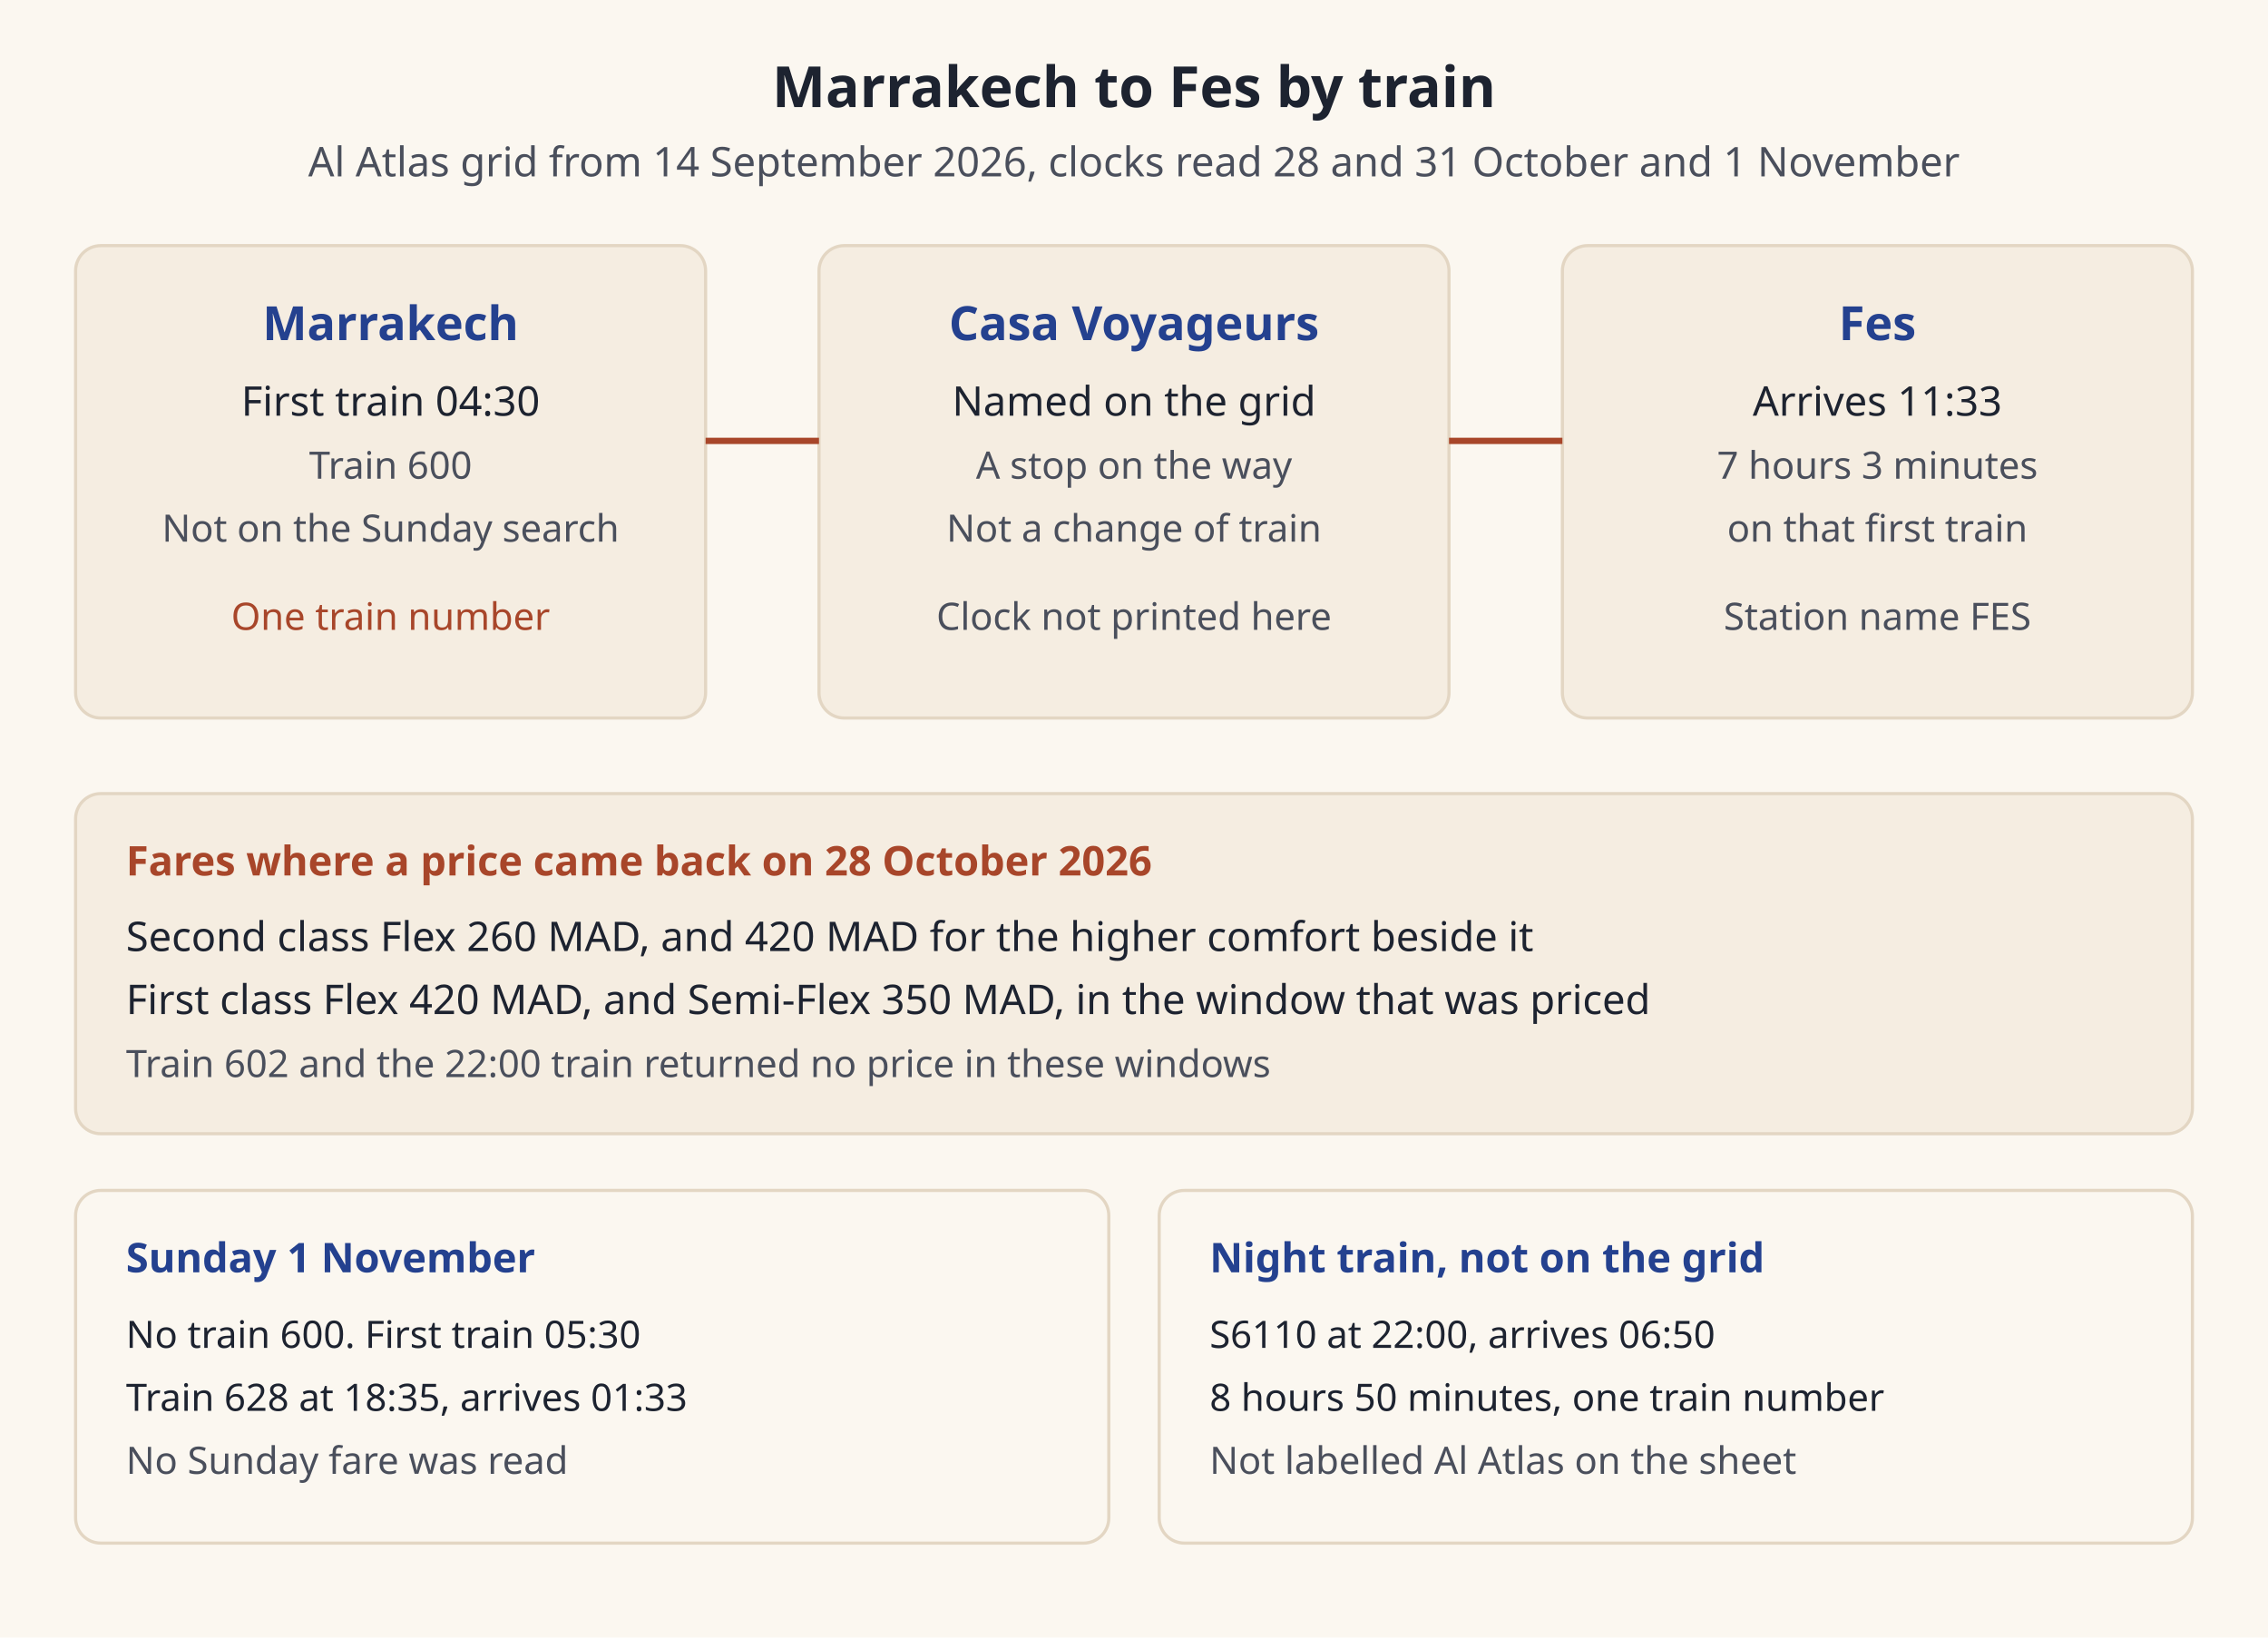
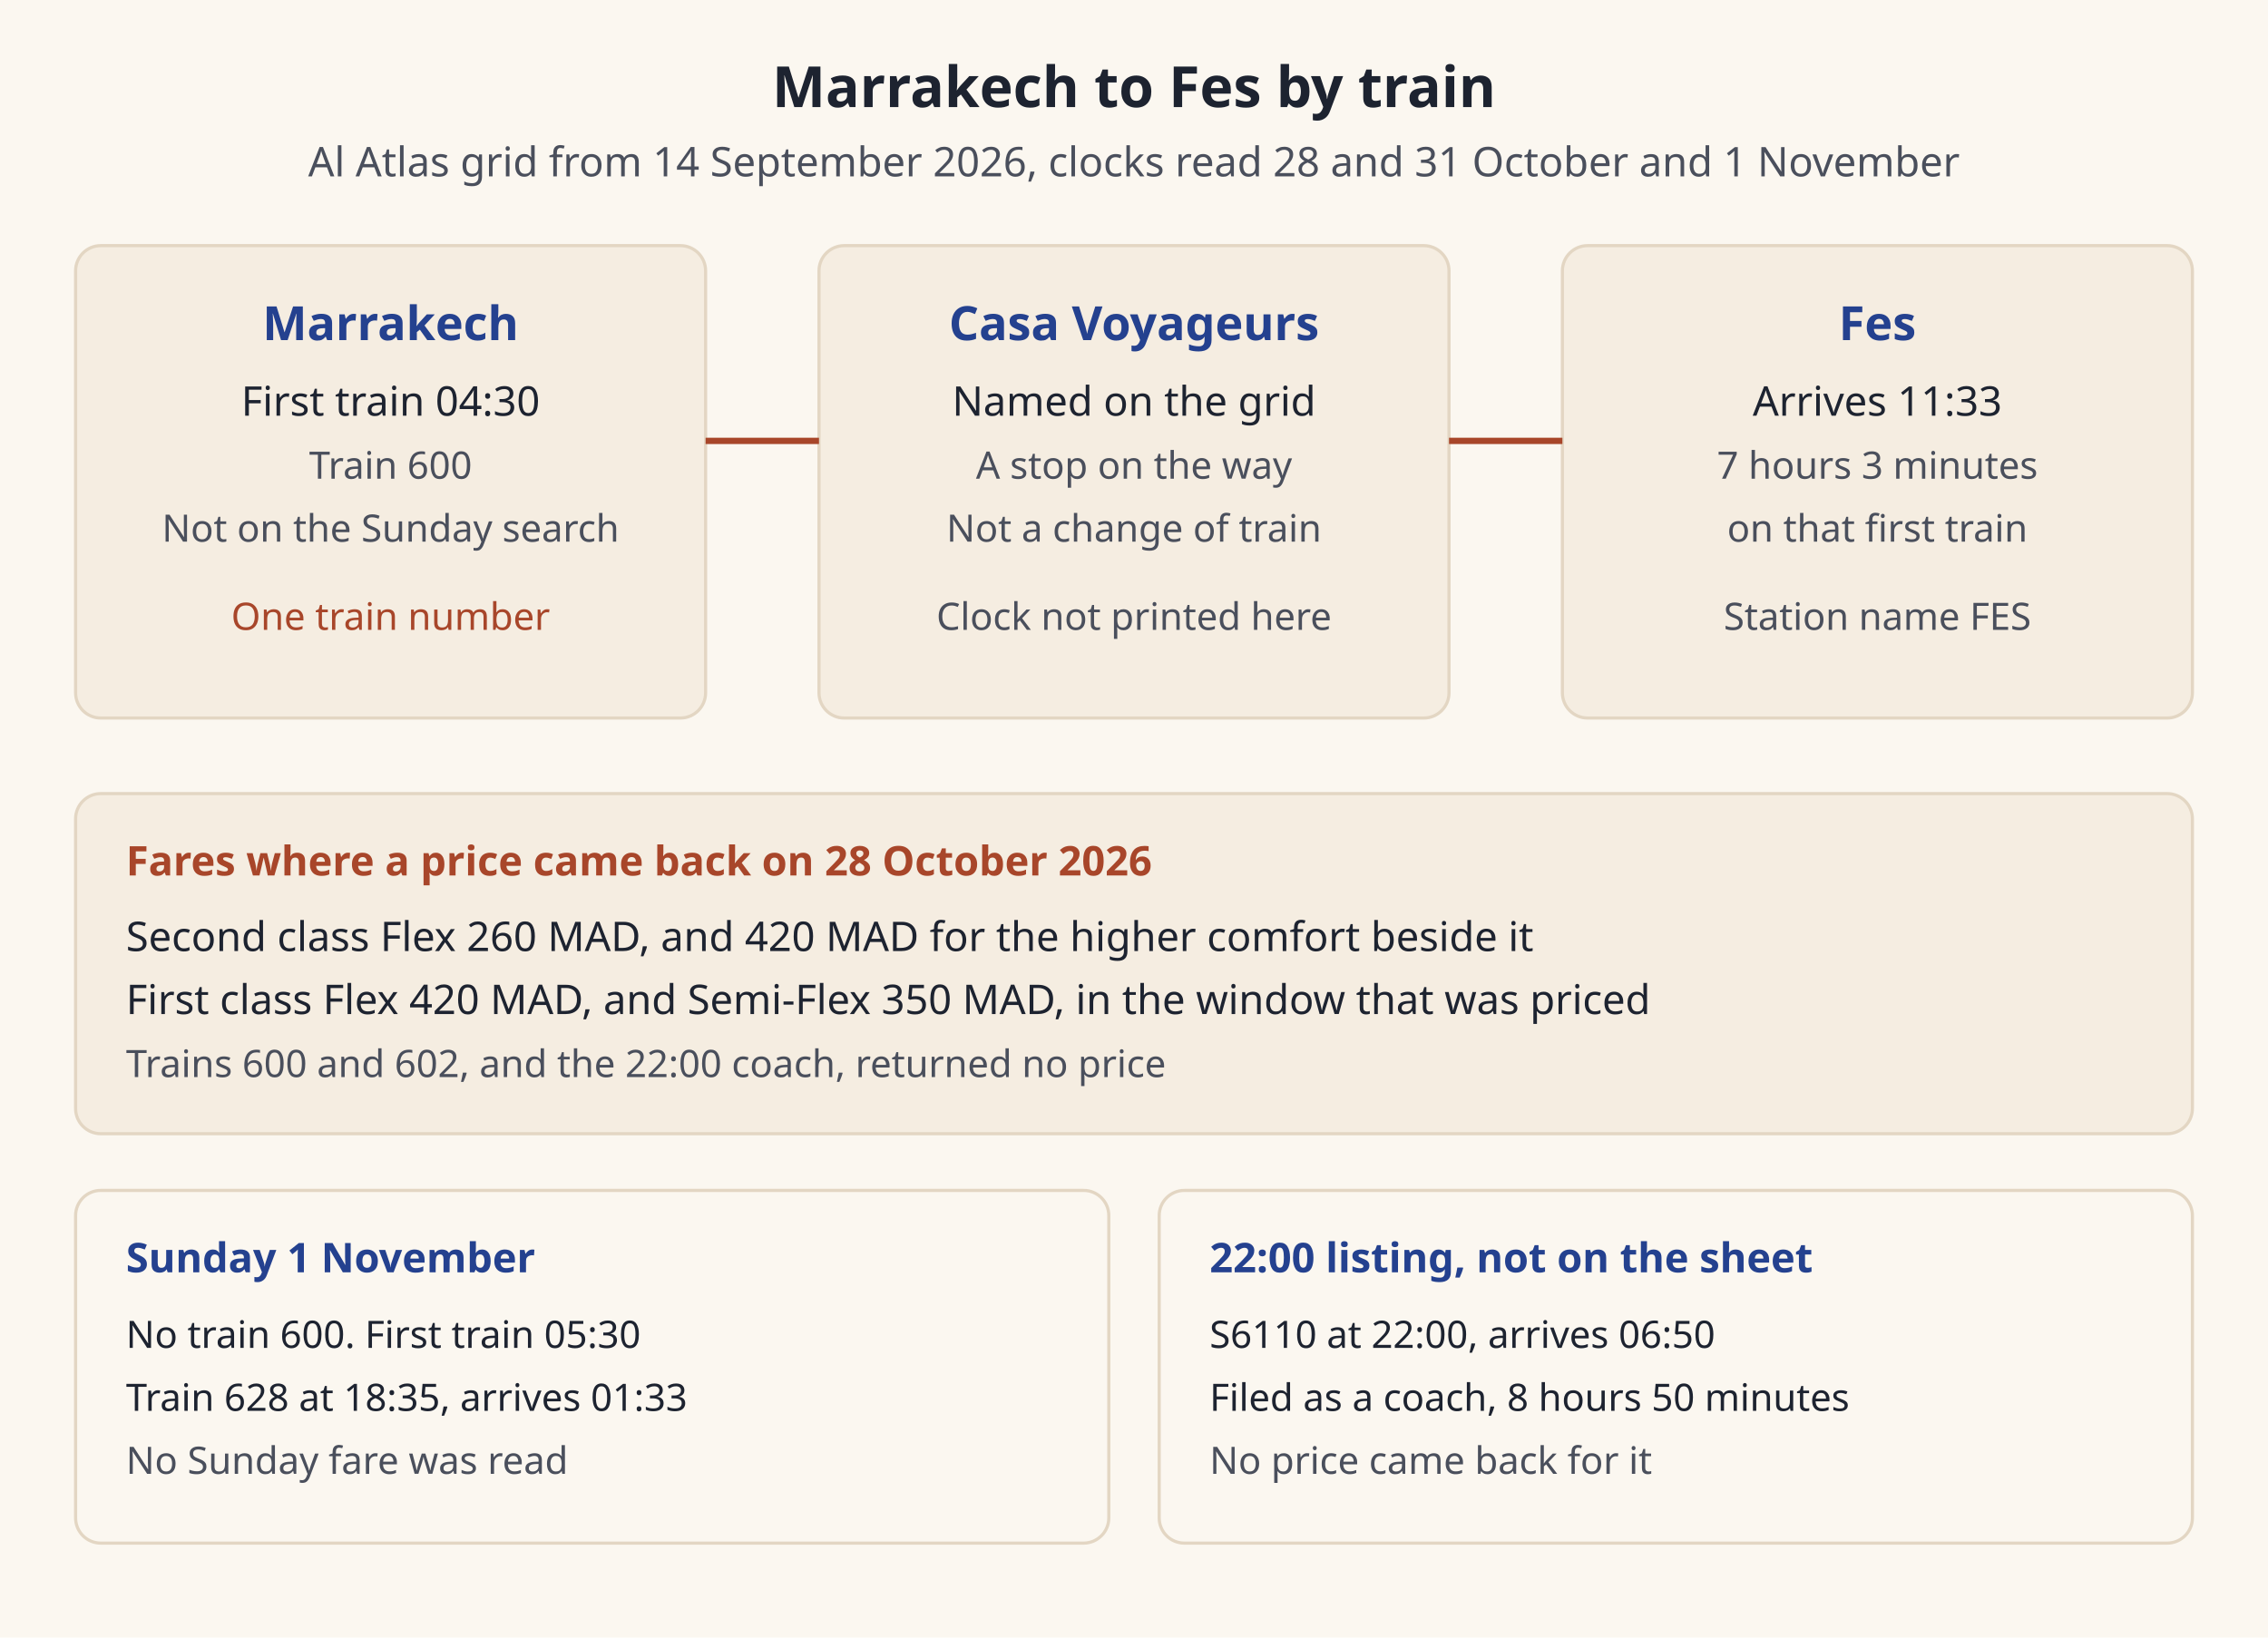
<svg viewBox="0 0 720 520">
  <rect width="720" height="520" fill="#FBF7F0" />
  <text x="360" y="34" text-anchor="middle" font-family="sans-serif" font-size="18" font-weight="600" fill="#1D2330">Marrakech to Fes by train</text>
  <text x="360" y="56" text-anchor="middle" font-family="sans-serif" font-size="13" fill="#4A4F5C">Al Atlas grid from 14 September 2026, clocks read 28 and 31 October and 1 November</text>
  <rect x="24" y="78" width="200" height="150" rx="8" fill="#F5EDE1" stroke="#E3D6C3" />
  <text x="124" y="108" text-anchor="middle" font-family="sans-serif" font-size="15" font-weight="600" fill="#24418F">Marrakech</text>
  <text x="124" y="132" text-anchor="middle" font-family="sans-serif" font-size="13" fill="#1D2330">First train 04:30</text>
  <text x="124" y="152" text-anchor="middle" font-family="sans-serif" font-size="12" fill="#4A4F5C">Train 600</text>
  <text x="124" y="172" text-anchor="middle" font-family="sans-serif" font-size="12" fill="#4A4F5C">Not on the Sunday search</text>
  <text x="124" y="200" text-anchor="middle" font-family="sans-serif" font-size="12" fill="#A8462A">One train number</text>
  <rect x="260" y="78" width="200" height="150" rx="8" fill="#F5EDE1" stroke="#E3D6C3" />
  <text x="360" y="108" text-anchor="middle" font-family="sans-serif" font-size="15" font-weight="600" fill="#24418F">Casa Voyageurs</text>
  <text x="360" y="132" text-anchor="middle" font-family="sans-serif" font-size="13" fill="#1D2330">Named on the grid</text>
  <text x="360" y="152" text-anchor="middle" font-family="sans-serif" font-size="12" fill="#4A4F5C">A stop on the way</text>
  <text x="360" y="172" text-anchor="middle" font-family="sans-serif" font-size="12" fill="#4A4F5C">Not a change of train</text>
  <text x="360" y="200" text-anchor="middle" font-family="sans-serif" font-size="12" fill="#4A4F5C">Clock not printed here</text>
  <rect x="496" y="78" width="200" height="150" rx="8" fill="#F5EDE1" stroke="#E3D6C3" />
  <text x="596" y="108" text-anchor="middle" font-family="sans-serif" font-size="15" font-weight="600" fill="#24418F">Fes</text>
  <text x="596" y="132" text-anchor="middle" font-family="sans-serif" font-size="13" fill="#1D2330">Arrives 11:33</text>
  <text x="596" y="152" text-anchor="middle" font-family="sans-serif" font-size="12" fill="#4A4F5C">7 hours 3 minutes</text>
  <text x="596" y="172" text-anchor="middle" font-family="sans-serif" font-size="12" fill="#4A4F5C">on that first train</text>
  <text x="596" y="200" text-anchor="middle" font-family="sans-serif" font-size="12" fill="#4A4F5C">Station name FES</text>
  <line x1="224" y1="140" x2="260" y2="140" stroke="#A8462A" stroke-width="2" />
  <line x1="460" y1="140" x2="496" y2="140" stroke="#A8462A" stroke-width="2" />
  <rect x="24" y="252" width="672" height="108" rx="8" fill="#F5EDE1" stroke="#E3D6C3" />
  <text x="40" y="278" font-family="sans-serif" font-size="13" font-weight="600" fill="#A8462A">Fares where a price came back on 28 October 2026</text>
  <text x="40" y="302" font-family="sans-serif" font-size="13" fill="#1D2330">Second class Flex 260 MAD, and 420 MAD for the higher comfort beside it</text>
  <text x="40" y="322" font-family="sans-serif" font-size="13" fill="#1D2330">First class Flex 420 MAD, and Semi-Flex 350 MAD, in the window that was priced</text>
-   <text x="40" y="342" font-family="sans-serif" font-size="12" fill="#4A4F5C">Train 602 and the 22:00 train returned no price in these windows</text>
+   <text x="40" y="342" font-family="sans-serif" font-size="12" fill="#4A4F5C">Trains 600 and 602, and the 22:00 coach, returned no price</text>
  <rect x="24" y="378" width="328" height="112" rx="8" fill="#FBF7F0" stroke="#E3D6C3" />
  <text x="40" y="404" font-family="sans-serif" font-size="13" font-weight="600" fill="#24418F">Sunday 1 November</text>
  <text x="40" y="428" font-family="sans-serif" font-size="12" fill="#1D2330">No train 600. First train 05:30</text>
  <text x="40" y="448" font-family="sans-serif" font-size="12" fill="#1D2330">Train 628 at 18:35, arrives 01:33</text>
  <text x="40" y="468" font-family="sans-serif" font-size="12" fill="#4A4F5C">No Sunday fare was read</text>
  <rect x="368" y="378" width="328" height="112" rx="8" fill="#FBF7F0" stroke="#E3D6C3" />
-   <text x="384" y="404" font-family="sans-serif" font-size="13" font-weight="600" fill="#24418F">Night train, not on the grid</text>
+   <text x="384" y="404" font-family="sans-serif" font-size="13" font-weight="600" fill="#24418F">22:00 listing, not on the sheet</text>
  <text x="384" y="428" font-family="sans-serif" font-size="12" fill="#1D2330">S6110 at 22:00, arrives 06:50</text>
-   <text x="384" y="448" font-family="sans-serif" font-size="12" fill="#1D2330">8 hours 50 minutes, one train number</text>
-   <text x="384" y="468" font-family="sans-serif" font-size="12" fill="#4A4F5C">Not labelled Al Atlas on the sheet</text>
+   <text x="384" y="448" font-family="sans-serif" font-size="12" fill="#1D2330">Filed as a coach, 8 hours 50 minutes</text>
+   <text x="384" y="468" font-family="sans-serif" font-size="12" fill="#4A4F5C">No price came back for it</text>
</svg>
